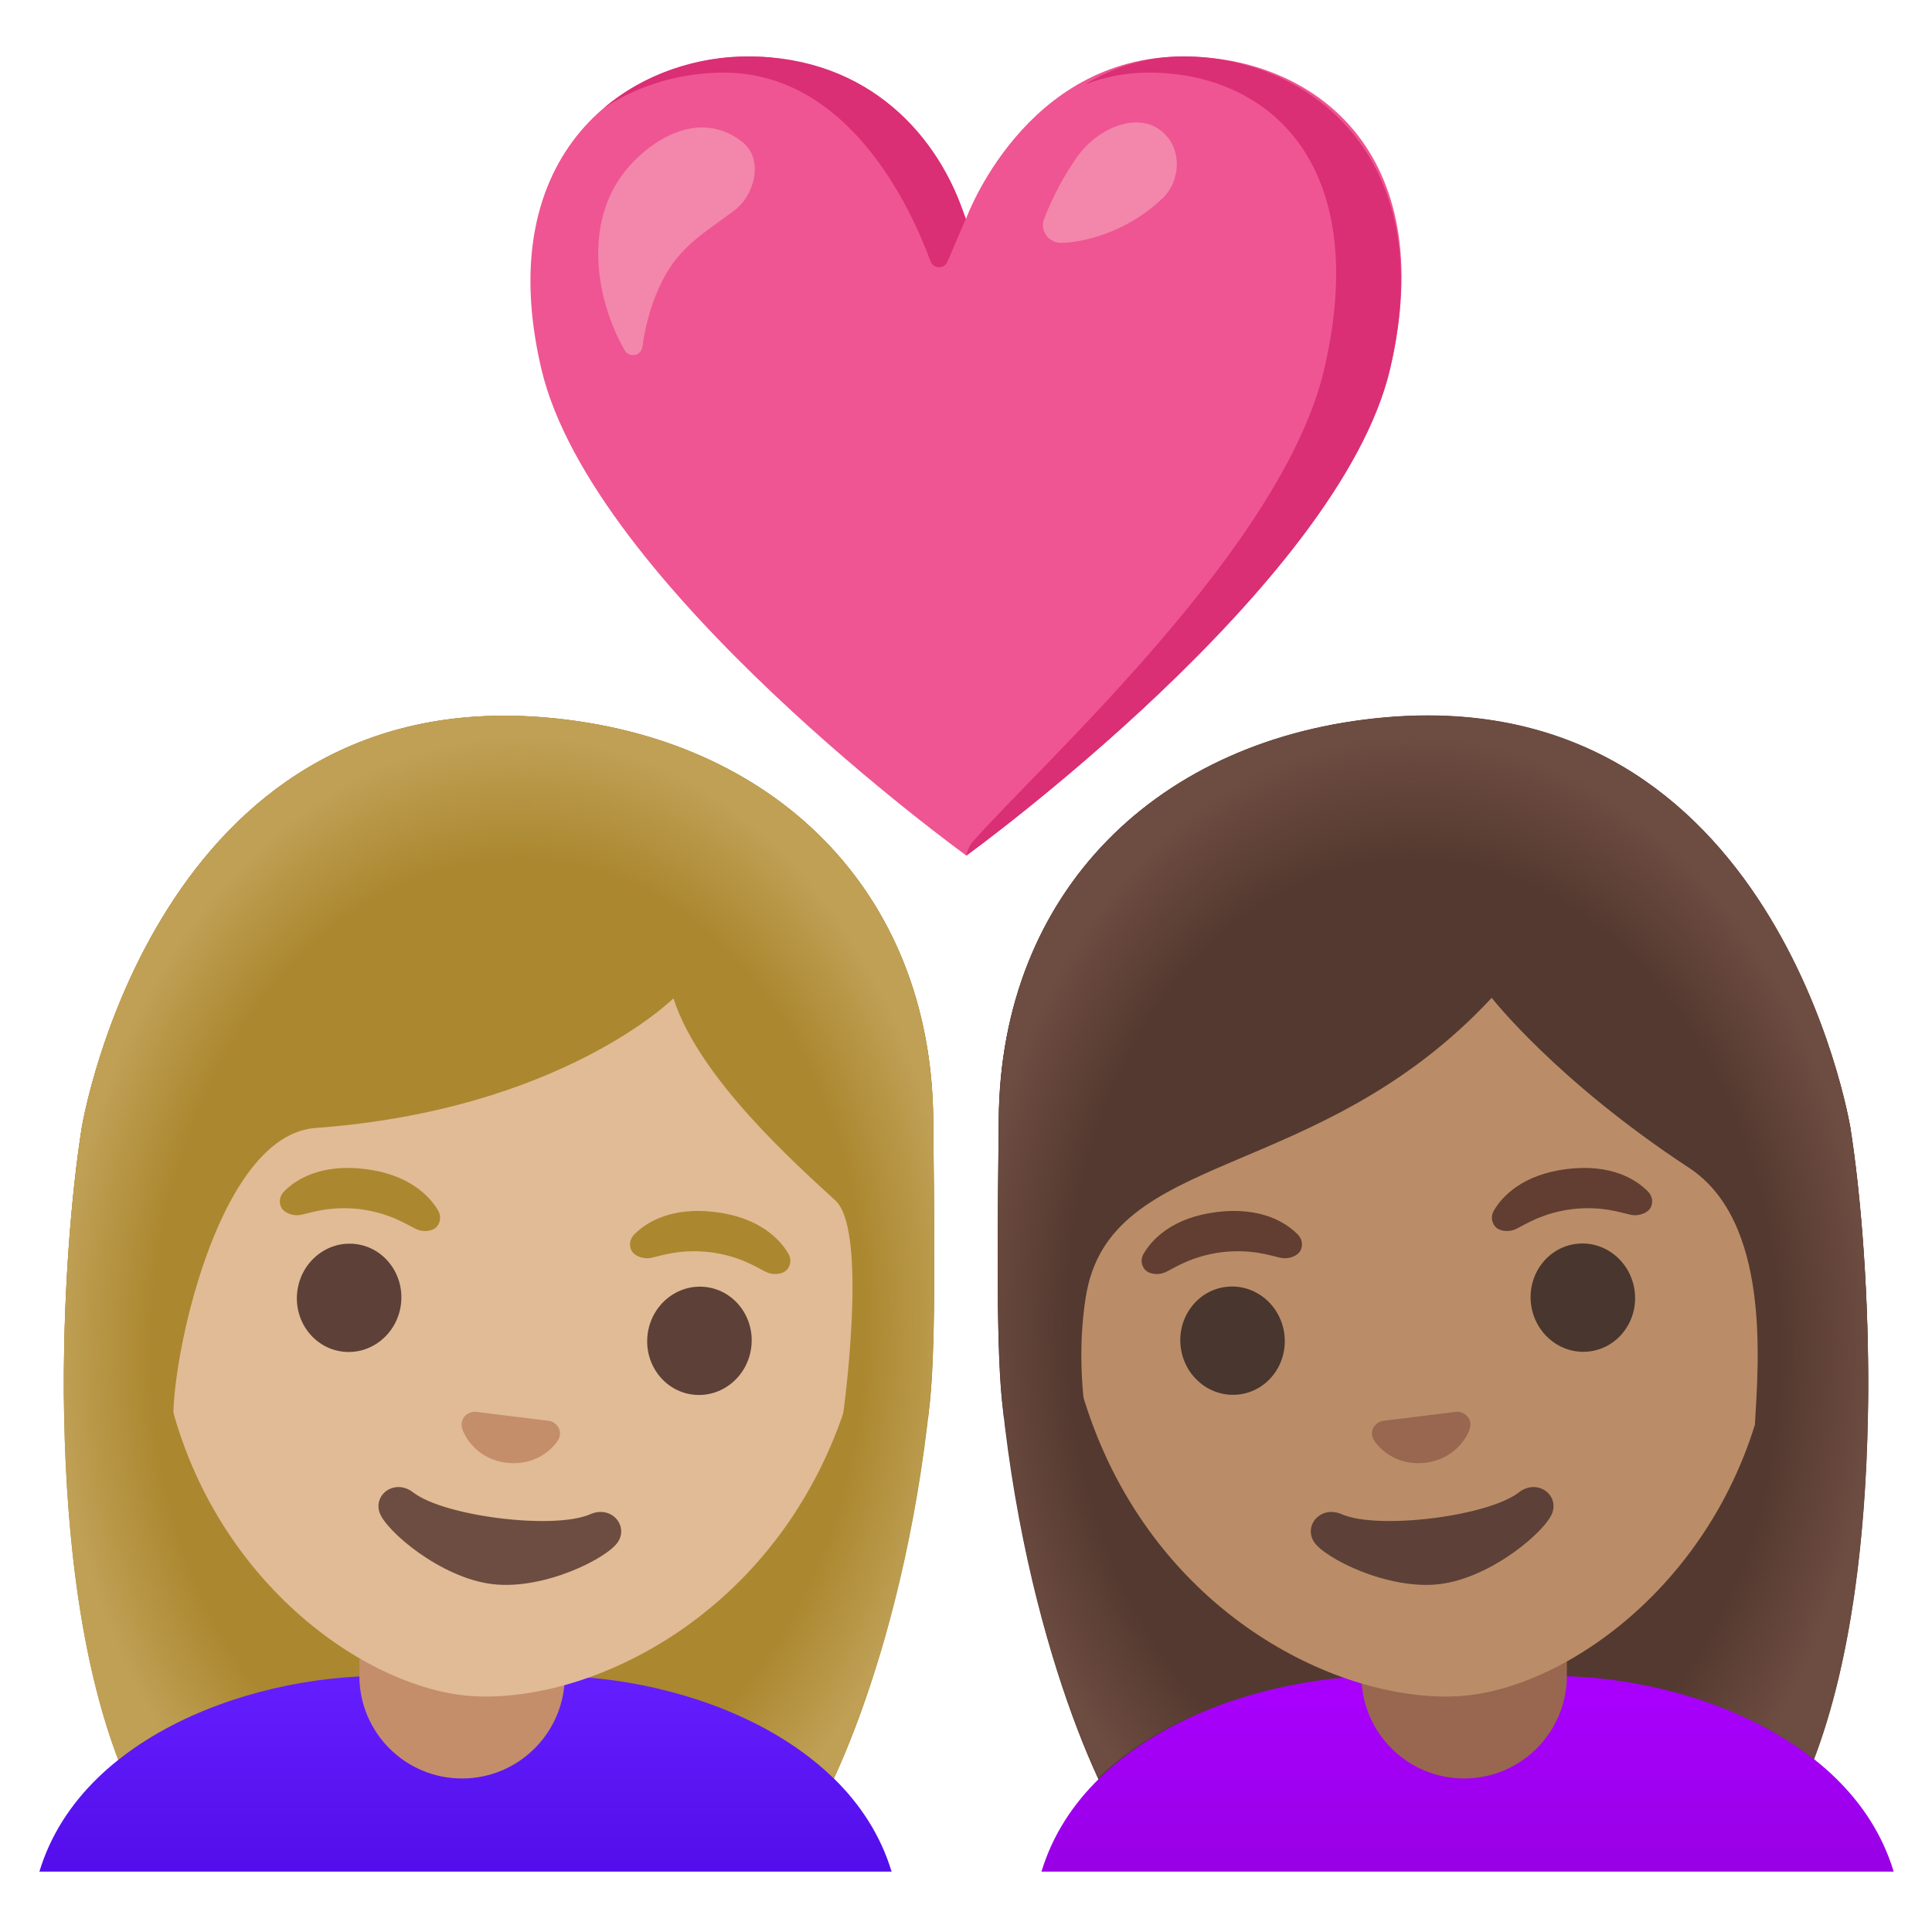
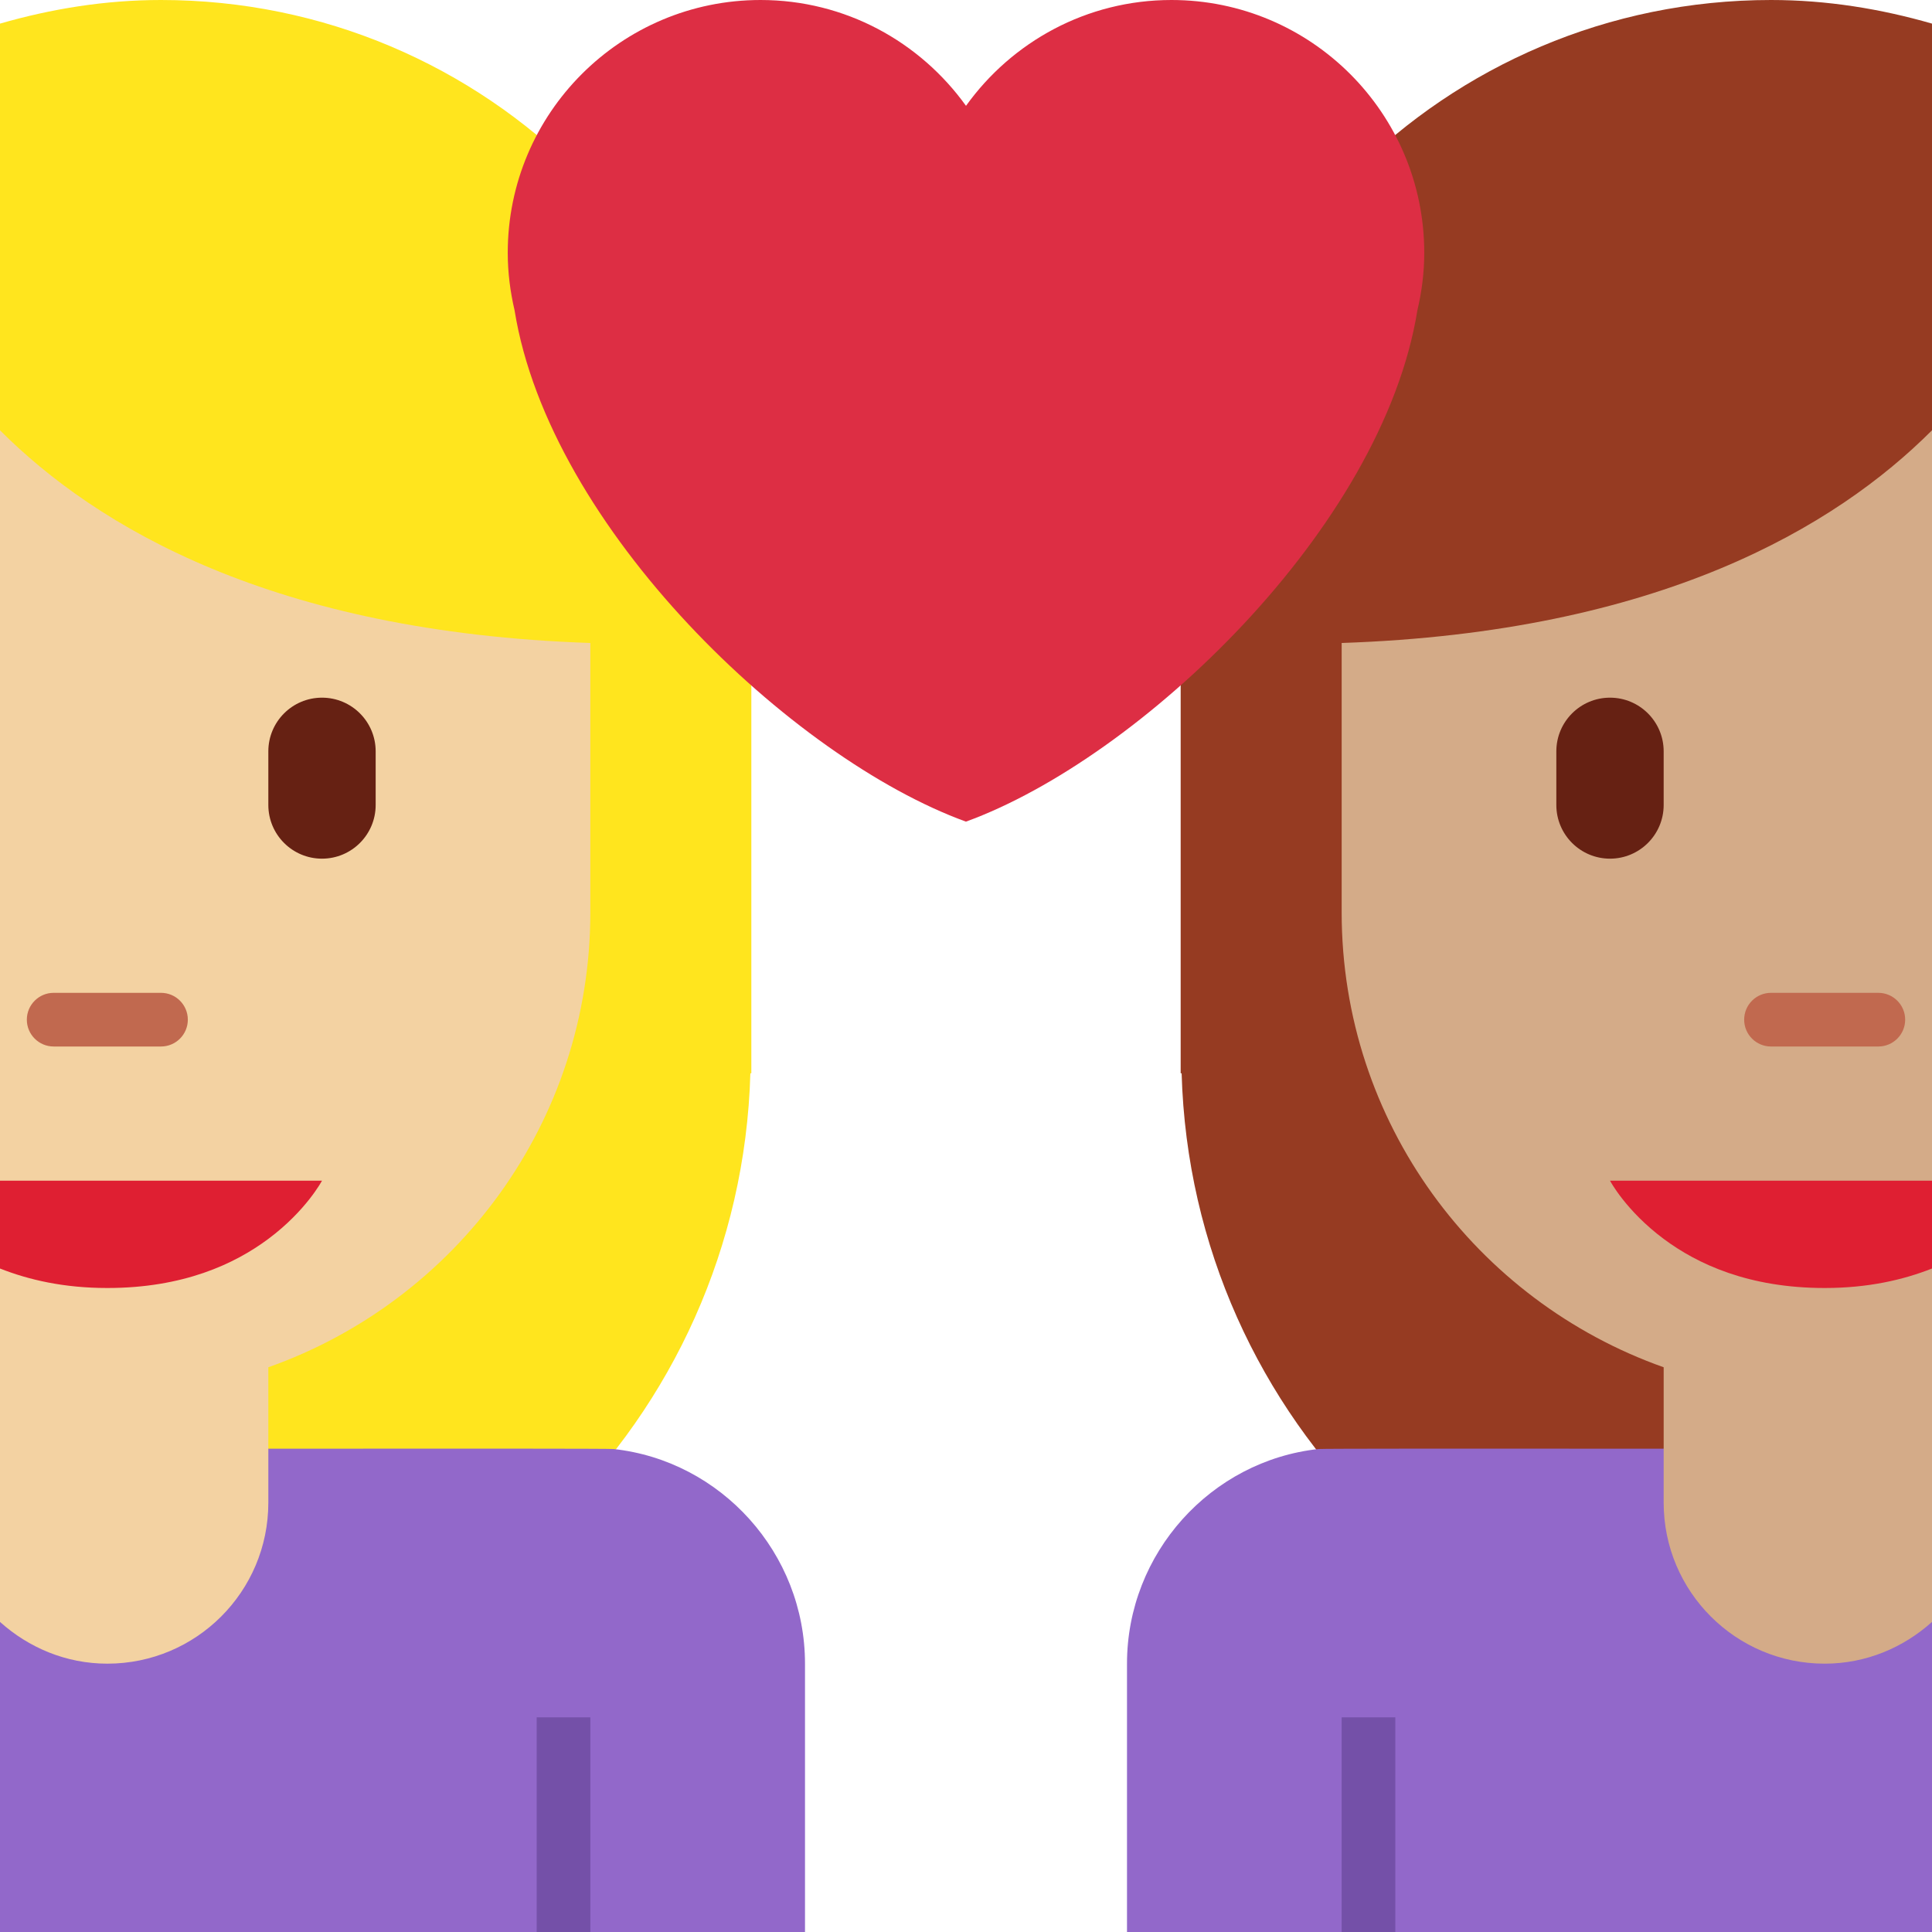
- <svg xmlns="http://www.w3.org/2000/svg" version="1.1" id="Layer_1" x="0px" y="0px" viewBox="0 0 128 128" style="enable-background:new 0 0 128 128;" xml:space="preserve">
-   <g>
-     <g id="hair_8_">
-       <path id="hair_9_" style="fill:#AB872F;" d="M5.43,74.62c0.06-0.26,4.95-29.34,30.8-27.08c15.04,1.31,25.48,11.52,25.6,26.61    c0.04,5.32,0.22,14.51-0.22,18.69c-1.83,17.58-7.74,28.43-8.53,28.63c-4.16,1.02-41.34,3.35-44.09-2.23    C2.65,106.44,3.99,83.56,5.43,74.62z" />
-     </g>
-     <linearGradient id="SVGID_1_" gradientUnits="userSpaceOnUse" x1="1210.798" y1="123.518" x2="1210.798" y2="110.865" gradientTransform="matrix(-1 0 0 1 1241.643 0)">
-       <stop offset="0" style="stop-color:#530EEB" />
-       <stop offset="1" style="stop-color:#651FFF" />
-     </linearGradient>
-     <path style="fill:url(#SVGID_1_);" d="M27.08,111.11h3.76h3.76c8.69-0.66,21.56,3.24,24.47,12.89H30.85H2.61   C5.52,114.36,18.39,110.45,27.08,111.11z" />
-     <path id="neck_2_" style="fill:#C48E6A;" d="M30.61,117.83L30.61,117.83c-3.76,0-6.8-3.05-6.8-6.8v-4.54h13.61v4.54   C37.41,114.79,34.36,117.83,30.61,117.83z" />
-     <g id="face_1_">
-       <g id="head_1_">
-         <path style="fill:#E0BB95;" d="M37.51,55.63L37.51,55.63L37.51,55.63C25.36,54.14,13,61.79,10.64,80.95     c-1.89,15.39,6.52,25.66,14.46,29.61c1.89,0.94,3.76,1.53,5.45,1.74c1.68,0.21,3.62,0.09,5.67-0.36     c8.66-1.9,19.33-9.84,21.23-25.25C59.8,67.53,49.66,57.12,37.51,55.63z" />
-       </g>
-       <path id="nose_1_" style="fill:#C48E6A;" d="M36.63,94.22c-0.07-0.04-0.14-0.07-0.22-0.08l-4.94-0.61c-0.08,0-0.15,0.01-0.23,0.03    c-0.47,0.13-0.77,0.56-0.62,1.08c0.15,0.52,0.96,2.03,2.94,2.27c1.98,0.24,3.13-1.02,3.41-1.49    C37.25,94.95,37.06,94.46,36.63,94.22z" />
-       <g id="eyebrows_1_">
-         <path style="fill:#AB872F;" d="M29.03,80.21c-0.55-0.95-1.91-2.4-4.85-2.76s-4.61,0.71-5.37,1.5c-0.34,0.35-0.32,0.8-0.15,1.09     c0.16,0.27,0.68,0.57,1.31,0.44c0.63-0.13,1.89-0.6,3.88-0.37c1.99,0.26,3.1,1.02,3.68,1.3c0.58,0.28,1.16,0.12,1.38-0.11     C29.14,81.06,29.27,80.63,29.03,80.21z" />
-         <path style="fill:#AB872F;" d="M52.23,83.06c-0.55-0.95-1.91-2.4-4.85-2.76s-4.61,0.71-5.37,1.5c-0.34,0.35-0.32,0.8-0.15,1.09     c0.16,0.27,0.68,0.57,1.31,0.44c0.63-0.13,1.89-0.6,3.88-0.37c1.99,0.26,3.1,1.02,3.68,1.3c0.58,0.28,1.16,0.12,1.38-0.11     C52.35,83.91,52.48,83.48,52.23,83.06z" />
-       </g>
-       <g id="eyes_1_">
-         <ellipse transform="matrix(0.1219 -0.9925 0.9925 0.1219 -47.4729 123.9972)" style="fill:#5D4037;" cx="46.34" cy="88.83" rx="3.59" ry="3.46" />
-         <ellipse transform="matrix(0.1219 -0.9925 0.9925 0.1219 -65.0243 98.4599)" style="fill:#5D4037;" cx="23.13" cy="85.98" rx="3.59" ry="3.46" />
-       </g>
-       <path id="mouth_1_" style="fill:#6D4C41;" d="M39.11,100.32c-2.39,1.05-9.67,0.15-11.73-1.44c-1.18-0.92-2.63,0.08-2.24,1.31    c0.38,1.2,4.03,4.34,7.47,4.76c3.44,0.42,7.69-1.74,8.35-2.82C41.63,101.04,40.48,99.72,39.11,100.32z" />
-     </g>
-     <path id="hair_7_" style="fill:#AB872F;" d="M36.22,47.55C10.37,45.29,5.49,74.36,5.43,74.62c-0.67,4.18-1.32,11.4-1.18,19.21   l7.24,0.51c-0.22-3.96,2.88-19.14,9.42-19.61c16.27-1.19,23.71-8.59,23.71-8.59c1.7,5.36,8.36,11.2,10.74,13.41   c1.95,1.81,0.84,11.69,0.47,14.4h5.66c0.04-0.36,0.08-0.72,0.12-1.09c0.43-4.18,0.26-13.37,0.22-18.69   C61.7,59.06,51.26,48.86,36.22,47.55z" />
-     <radialGradient id="hairHighlights_1_" cx="33.662" cy="88.578" r="30.737" gradientTransform="matrix(0.9988 0.0497 -0.0666 1.3393 5.9395 -31.7222)" gradientUnits="userSpaceOnUse">
-       <stop offset="0.765" style="stop-color:#BFA055;stop-opacity:0" />
-       <stop offset="0.966" style="stop-color:#BFA055" />
-     </radialGradient>
-     <path id="hairHighlights" style="fill:url(#hairHighlights_1_);" d="M61.82,74.15c-0.12-15.09-10.56-25.29-25.6-26.61   C10.37,45.29,5.49,74.36,5.43,74.62c-1.34,8.35-2.6,28.87,2.4,41.97c5.33-4.24,13.28-5.94,19.25-5.48h3.76h3.76   c6.52-0.5,15.39,1.57,20.64,6.71c2.12-4.59,5.14-13.29,6.35-24.98C62.04,88.67,61.86,79.47,61.82,74.15z" />
-   </g>
-   <g>
-     <path style="fill:#EF5592;" d="M78.41,3.74C67.87,3.74,64,14.5,64,14.5S60.18,3.74,49.57,3.74c-7.97,0-17.07,6.32-13.71,20.68   c3.36,14.36,28.16,32.26,28.16,32.26s24.72-17.9,28.08-32.26C95.46,10.06,87.02,3.74,78.41,3.74z" />
-     <g>
-       <path style="fill:#DA2E75;" d="M47.94,4.81c8.27,0,12.38,8.89,13.71,12.5c0.19,0.51,0.91,0.53,1.12,0.03l1.21-2.83    c-1.71-5.45-6.4-10.77-14.41-10.77c-3.32,0-6.82,1.1-9.55,3.41C42.42,5.56,45.25,4.81,47.94,4.81z" />
-       <path style="fill:#DA2E75;" d="M78.41,3.74c-2.55,0-4.7,0.74-6.51,1.85c1.27-0.49,2.68-0.78,4.23-0.78    c7.8,0,14.77,5.91,11.62,19.58c-2.7,11.73-18.5,25.96-23.32,31.39c-0.31,0.35-0.41,0.91-0.41,0.91s24.72-17.9,28.08-32.26    C95.46,10.06,86.38,3.74,78.41,3.74z" />
-     </g>
-     <g>
-       <g>
-         <g>
-           <path style="fill:#F386AB;" d="M41.4,11.36c1.8-2.25,5.03-4.11,7.76-1.97c1.48,1.16,0.83,3.54-0.49,4.54      c-1.93,1.46-3.6,2.34-4.77,4.63c-0.7,1.38-1.13,2.88-1.34,4.42c-0.08,0.61-0.88,0.75-1.18,0.22      C39.34,19.6,38.77,14.65,41.4,11.36z" />
-         </g>
-       </g>
-     </g>
-     <path style="fill:#F386AB;" d="M70.31,16.09c-0.85,0-1.44-0.82-1.13-1.61c0.57-1.45,1.31-2.86,2.2-4.11   c1.32-1.85,3.82-2.92,5.41-1.81c1.63,1.15,1.42,3.43,0.27,4.54C74.61,15.49,71.53,16.09,70.31,16.09z" />
-   </g>
-   <g>
-     <g id="hair_2_">
-       <path id="hair_3_" style="fill:#543930;" d="M122.57,74.62c-0.06-0.26-4.95-29.34-30.8-27.08c-15.04,1.31-25.48,11.52-25.6,26.61    c-0.04,5.32-0.22,14.51,0.22,18.69c1.83,17.58,7.74,28.43,8.53,28.63c4.16,1.02,41.34,3.35,44.09-2.23    C125.35,106.44,124.01,83.56,122.57,74.62z" />
-     </g>
-     <linearGradient id="SVGID_2_" gradientUnits="userSpaceOnUse" x1="97.236" y1="123.518" x2="97.236" y2="110.865">
-       <stop offset="0" style="stop-color:#9900E6" />
-       <stop offset="1" style="stop-color:#AA00FF" />
-     </linearGradient>
-     <path style="fill:url(#SVGID_2_);" d="M101,111.11h-3.76h-3.76C84.78,110.45,71.91,114.36,69,124h28.23h28.23   C122.57,114.36,109.69,110.45,101,111.11z" />
-     <path id="neck" style="fill:#99674F;" d="M97,117.83L97,117.83c-3.76,0-6.8-3.05-6.8-6.8v-4.54h13.61v4.54   C103.8,114.79,100.75,117.83,97,117.83z" />
-     <g id="face_125_">
-       <g id="head_349_">
-         <path style="fill:#BA8D68;" d="M90.49,55.63L90.49,55.63L90.49,55.63c12.15-1.49,24.51,6.16,26.86,25.32     c1.89,15.39-6.52,25.66-14.46,29.61c-1.89,0.94-3.76,1.53-5.45,1.74c-1.68,0.21-3.62,0.09-5.67-0.36     c-8.66-1.9-19.33-9.84-21.23-25.25C68.2,67.53,78.34,57.12,90.49,55.63z" />
-       </g>
-       <path id="nose_177_" style="fill:#99674F;" d="M91.37,94.22c0.07-0.04,0.14-0.07,0.22-0.08l4.94-0.61c0.08,0,0.15,0.01,0.23,0.03    c0.47,0.13,0.77,0.56,0.62,1.08c-0.15,0.52-0.96,2.03-2.94,2.27c-1.98,0.24-3.13-1.02-3.41-1.49    C90.75,94.95,90.94,94.46,91.37,94.22z" />
-       <g id="eyebrows_178_">
-         <path style="fill:#613E31;" d="M98.97,80.21c0.55-0.95,1.91-2.4,4.85-2.76s4.61,0.71,5.37,1.5c0.34,0.35,0.32,0.8,0.15,1.09     c-0.16,0.27-0.68,0.57-1.31,0.44c-0.63-0.13-1.89-0.6-3.88-0.37c-1.99,0.26-3.1,1.02-3.68,1.3c-0.58,0.28-1.16,0.12-1.38-0.11     C98.86,81.06,98.73,80.63,98.97,80.21z" />
-         <path style="fill:#613E31;" d="M75.77,83.06c0.55-0.95,1.91-2.4,4.85-2.76s4.61,0.71,5.37,1.5c0.34,0.35,0.32,0.8,0.15,1.09     c-0.16,0.27-0.68,0.57-1.31,0.44c-0.63-0.13-1.89-0.6-3.88-0.37c-1.99,0.26-3.1,1.02-3.68,1.3c-0.58,0.28-1.16,0.12-1.38-0.11     C75.65,83.91,75.52,83.48,75.77,83.06z" />
-       </g>
-       <g id="eyes_175_">
-         <ellipse transform="matrix(0.9925 -0.1219 0.1219 0.9925 -10.2167 10.6139)" style="fill:#49362E;" cx="81.66" cy="88.83" rx="3.46" ry="3.59" />
-         <ellipse transform="matrix(0.9925 -0.1219 0.1219 0.9925 -9.6964 13.421)" style="fill:#49362E;" cx="104.87" cy="85.98" rx="3.46" ry="3.59" />
-       </g>
-       <path id="mouth_103_" style="fill:#5D4037;" d="M88.89,100.32c2.39,1.05,9.67,0.15,11.73-1.44c1.18-0.92,2.63,0.08,2.24,1.31    c-0.38,1.2-4.03,4.34-7.47,4.76c-3.44,0.42-7.69-1.74-8.35-2.82C86.37,101.04,87.52,99.72,88.89,100.32z" />
-     </g>
-     <g id="hair_1_">
-       <path id="hair" style="fill:#543930;" d="M123.74,94.36c0.18-8.02-0.48-15.47-1.17-19.74c-0.06-0.26-4.95-29.34-30.8-27.08    c-15.04,1.31-25.48,11.52-25.6,26.61c-0.04,5.32-0.22,14.51,0.22,18.69c0.04,0.37,0.08,0.73,0.12,1.09h5.43    c-0.37-2.7-0.42-5.33-0.01-7.96c1.53-9.93,15.32-7.43,26.9-19.86c0,0,4.28,5.49,13.07,11.26c5.44,3.57,4.59,13,4.37,16.96    L123.74,94.36z" />
-       <radialGradient id="hairHighlights_2_" cx="1153.78" cy="88.555" r="30.737" gradientTransform="matrix(-0.9988 0.0497 0.0666 1.3393 1240.799 -87.3355)" gradientUnits="userSpaceOnUse">
-         <stop offset="0.765" style="stop-color:#6D4C41;stop-opacity:0" />
-         <stop offset="0.966" style="stop-color:#6D4C41" />
-       </radialGradient>
-       <path id="hairHighlights_4_" style="fill:url(#hairHighlights_2_);" d="M66.18,74.13c0.12-15.09,10.56-25.29,25.6-26.61    c25.85-2.26,30.74,26.82,30.8,27.08c1.34,8.35,2.6,28.87-2.4,41.97c-5.33-4.24-13.28-5.94-19.25-5.48h-3.76h-3.76    c-6.52-0.5-15.39,1.57-20.64,6.71c-2.12-4.59-5.14-13.29-6.35-24.98C65.96,88.65,66.14,79.45,66.18,74.13z" />
-     </g>
-   </g>
+ <svg xmlns="http://www.w3.org/2000/svg" viewBox="0 0 36 36">
+   <path fill="#FFE51E" d="M13.982 20H14v-9C14 4.925 9.075 0 3 0 1.956 0 .955.165 0 .44v31.037c.652.11 1.317.179 2 .179 6.511 0 11.799-5.189 11.982-11.656z" />
+   <path fill="#9268CA" d="M11.431 27C11.287 26.984 0 27 0 27v9h15v-5c0-2.061-1.566-3.782-3.569-4z" />
+   <path fill="#7450A8" d="M10 32h1v4h-1z" />
+   <path fill="#F3D2A2" d="M0 8.018v22.204C.532 30.7 1.228 31 2 31c1.657 0 3-1.343 3-3v-2.523c3.494-1.237 6-4.56 6-8.477v-5.019c-5.92-.2-9.207-2.168-11-3.963z" />
+   <path fill="#DF1F32" d="M0 22v1.637c.538.212 1.191.363 2 .363 1.413 0 2.369-.445 3-.915C5.707 22.558 6 22 6 22H0z" />
+   <path fill="#C1694F" d="M3 19.5H1c-.276 0-.5-.224-.5-.5s.224-.5.5-.5h2c.276 0 .5.224.5.5s-.224.5-.5.5z" />
+   <path fill="#662113" d="M6 16c-.552 0-1-.448-1-1v-1c0-.552.448-1 1-1s1 .448 1 1v1c0 .552-.448 1-1 1z" />
+   <path fill="#963B22" d="M22.018 20H22v-9c0-6.075 4.925-11 11-11 1.044 0 2.045.165 3 .44v31.037c-.652.11-1.317.179-2 .179-6.511 0-11.799-5.189-11.982-11.656z" />
+   <path fill="#9268CA" d="M24.569 27C24.713 26.984 36 27 36 27v9H21v-5c0-2.061 1.566-3.782 3.569-4z" />
+   <path fill="#7450A8" d="M25 32h1v4h-1z" />
+   <path fill="#D4AB88" d="M36 8.018v22.204c-.532.478-1.228.778-2 .778-1.657 0-3-1.343-3-3v-2.523c-3.494-1.237-6-4.56-6-8.477v-5.019c5.92-.2 9.207-2.168 11-3.963z" />
+   <path fill="#DF1F32" d="M36 22v1.637c-.538.212-1.191.363-2 .363-1.413 0-2.369-.445-3-.915-.707-.527-1-1.085-1-1.085h6z" />
+   <path fill="#C1694F" d="M33 19.5h2c.276 0 .5-.224.5-.5s-.224-.5-.5-.5h-2c-.276 0-.5.224-.5.5s.224.5.5.5z" />
+   <path fill="#662113" d="M30 16c.552 0 1-.448 1-1v-1c0-.552-.448-1-1-1s-1 .448-1 1v1c0 .552.448 1 1 1z" />
+   <path fill="#DD2E44" d="M26.539 4.711c0-2.602-2.11-4.711-4.711-4.711C20.249 0 18.855.78 18 1.972 17.144.78 15.751 0 14.172 0c-2.601 0-4.711 2.109-4.711 4.711 0 .369.047.727.127 1.07.654 4.065 5.173 8.353 8.411 9.529 3.238-1.177 7.758-5.465 8.412-9.528.081-.344.128-.702.128-1.071z" />
</svg>
